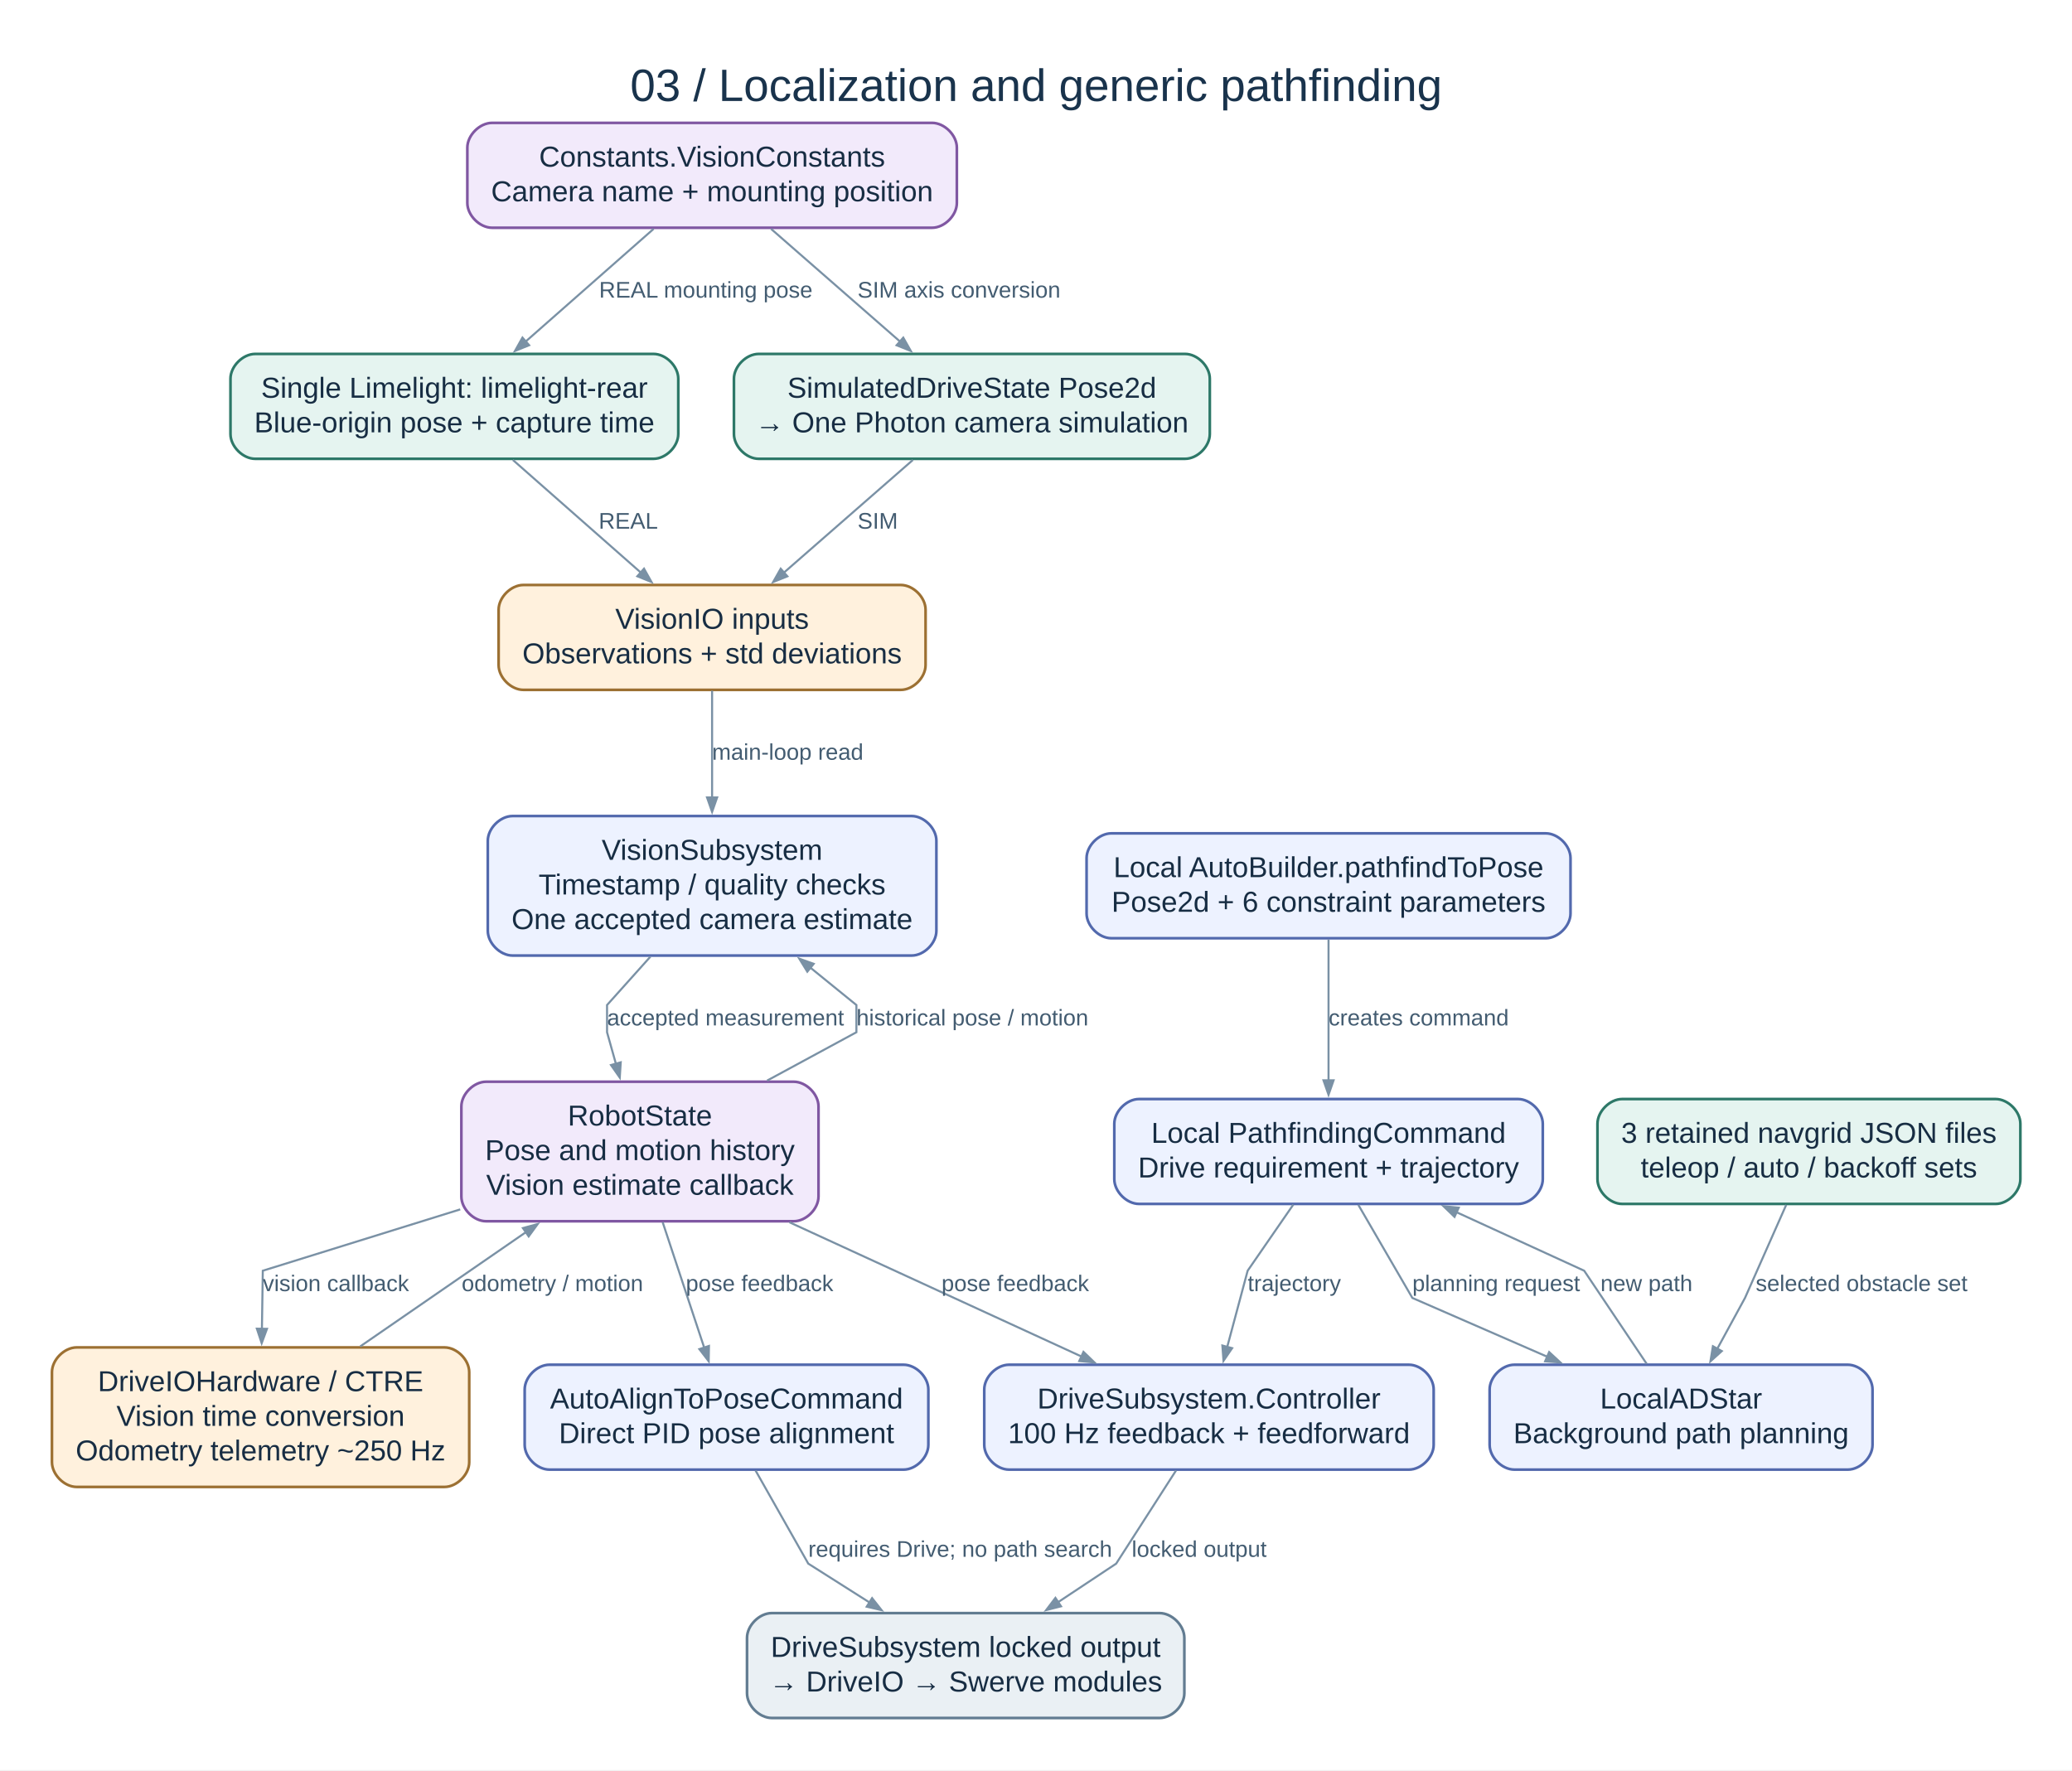
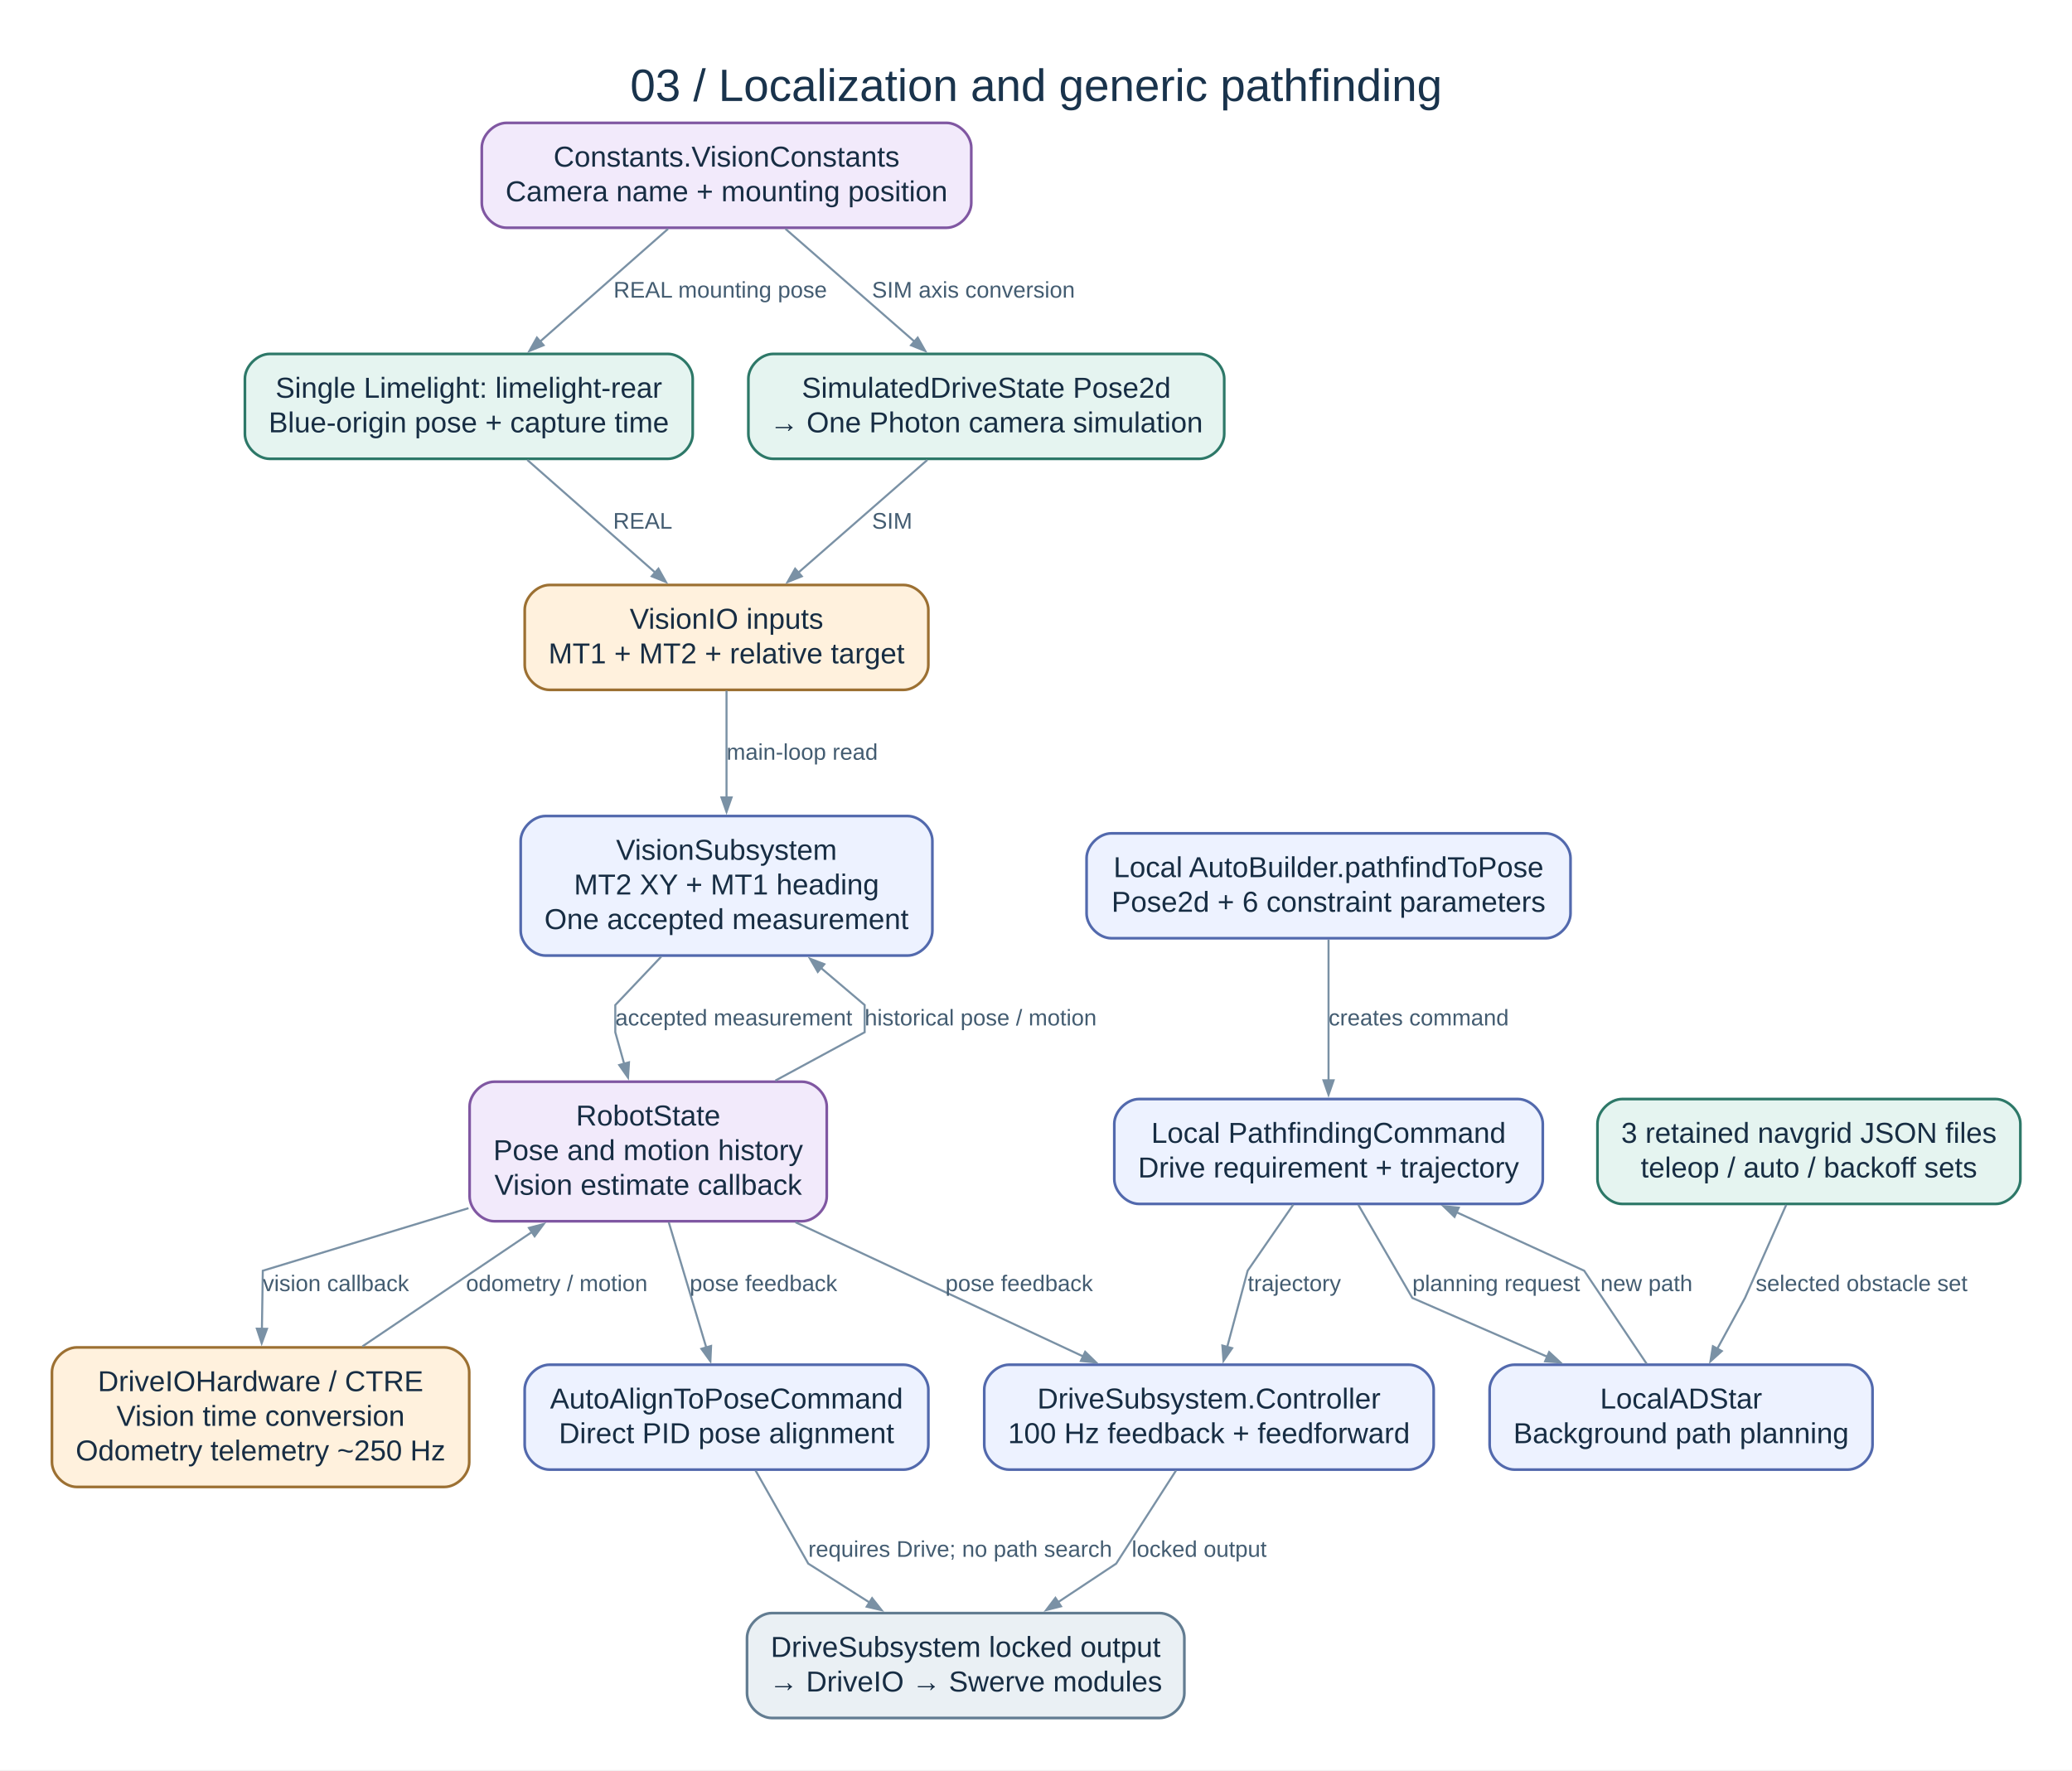
<svg xmlns="http://www.w3.org/2000/svg" width="1005pt" height="859pt" viewBox="0.00 0.00 1005.00 859.00">
  <g id="graph0" class="graph" transform="scale(1 1) rotate(0) translate(25.2 833.36)">
    <polygon fill="white" stroke="none" points="-25.2,25.2 -25.2,-833.36 979.96,-833.36 979.96,25.2 -25.2,25.2" />
    <text xml:space="preserve" text-anchor="middle" x="477.38" y="-784.36" font-family="Arial" font-size="22.00" fill="#19334c">03 / Localization and generic pathfinding</text>
    <g id="node1" class="node">
-       <path fill="#f2eafb" stroke="#8057a2" stroke-width="1.3" d="M426.91,-773.76C426.91,-773.76 213.48,-773.76 213.48,-773.76 207.48,-773.76 201.48,-767.76 201.48,-761.76 201.48,-761.76 201.48,-734.88 201.48,-734.88 201.48,-728.88 207.48,-722.88 213.48,-722.88 213.48,-722.88 426.91,-722.88 426.91,-722.88 432.91,-722.88 438.91,-728.88 438.91,-734.88 438.91,-734.88 438.91,-761.76 438.91,-761.76 438.91,-767.76 432.91,-773.76 426.91,-773.76" />
-       <text xml:space="preserve" text-anchor="middle" x="320.19" y="-752.52" font-family="Arial" font-size="14.00" fill="#172d43">Constants.VisionConstants</text>
-       <text xml:space="preserve" text-anchor="middle" x="320.19" y="-735.72" font-family="Arial" font-size="14.00" fill="#172d43">Camera name + mounting position</text>
+       <path fill="#f2eafb" stroke="#8057a2" stroke-width="1.3" d="M433.91,-773.76C433.91,-773.76 220.48,-773.76 220.48,-773.76 214.48,-773.76 208.48,-767.76 208.48,-761.76 208.48,-761.76 208.48,-734.88 208.48,-734.88 208.48,-728.88 214.48,-722.88 220.48,-722.88 220.48,-722.88 433.91,-722.88 433.91,-722.88 439.91,-722.88 445.91,-728.88 445.91,-734.88 445.91,-734.88 445.91,-761.76 445.91,-761.76 445.91,-767.76 439.91,-773.76 433.91,-773.76" />
+       <text xml:space="preserve" text-anchor="middle" x="327.19" y="-752.52" font-family="Arial" font-size="14.00" fill="#172d43">Constants.VisionConstants</text>
+       <text xml:space="preserve" text-anchor="middle" x="327.19" y="-735.72" font-family="Arial" font-size="14.00" fill="#172d43">Camera name + mounting position</text>
    </g>
    <g id="node2" class="node">
-       <path fill="#e5f4f0" stroke="#2d7868" stroke-width="1.3" d="M291.79,-661.68C291.79,-661.68 98.59,-661.68 98.59,-661.68 92.59,-661.68 86.59,-655.68 86.59,-649.68 86.59,-649.68 86.59,-622.8 86.59,-622.8 86.59,-616.8 92.59,-610.8 98.59,-610.8 98.59,-610.8 291.79,-610.8 291.79,-610.8 297.79,-610.8 303.79,-616.8 303.79,-622.8 303.79,-622.8 303.79,-649.68 303.79,-649.68 303.79,-655.68 297.79,-661.68 291.79,-661.68" />
-       <text xml:space="preserve" text-anchor="middle" x="195.19" y="-640.44" font-family="Arial" font-size="14.00" fill="#172d43">Single Limelight: limelight-rear</text>
-       <text xml:space="preserve" text-anchor="middle" x="195.19" y="-623.64" font-family="Arial" font-size="14.00" fill="#172d43">Blue-origin pose + capture time</text>
+       <path fill="#e5f4f0" stroke="#2d7868" stroke-width="1.3" d="M298.79,-661.68C298.79,-661.68 105.59,-661.68 105.59,-661.68 99.59,-661.68 93.59,-655.68 93.59,-649.68 93.59,-649.68 93.59,-622.8 93.59,-622.8 93.59,-616.8 99.59,-610.8 105.59,-610.8 105.59,-610.8 298.79,-610.8 298.79,-610.8 304.79,-610.8 310.79,-616.8 310.79,-622.8 310.79,-622.8 310.79,-649.68 310.79,-649.68 310.79,-655.68 304.79,-661.68 298.79,-661.68" />
+       <text xml:space="preserve" text-anchor="middle" x="202.19" y="-640.44" font-family="Arial" font-size="14.00" fill="#172d43">Single Limelight: limelight-rear</text>
+       <text xml:space="preserve" text-anchor="middle" x="202.19" y="-623.64" font-family="Arial" font-size="14.00" fill="#172d43">Blue-origin pose + capture time</text>
    </g>
    <g id="edge1" class="edge">
-       <path fill="none" stroke="#7a91a5" d="M291.83,-722.34C273.37,-706.09 249.18,-684.78 229.62,-667.56" />
-       <polygon fill="#7a91a5" stroke="#7a91a5" points="231.45,-665.91 224.58,-663.12 228.22,-669.59 231.45,-665.91" />
-       <text xml:space="preserve" text-anchor="middle" x="317.15" y="-688.98" font-family="Arial" font-size="11.00" fill="#435c71">REAL mounting pose</text>
+       <path fill="none" stroke="#7a91a5" d="M298.83,-722.34C280.37,-706.09 256.18,-684.78 236.62,-667.56" />
+       <polygon fill="#7a91a5" stroke="#7a91a5" points="238.45,-665.91 231.58,-663.12 235.22,-669.59 238.45,-665.91" />
+       <text xml:space="preserve" text-anchor="middle" x="324.15" y="-688.98" font-family="Arial" font-size="11.00" fill="#435c71">REAL mounting pose</text>
    </g>
    <g id="node3" class="node">
-       <path fill="#e5f4f0" stroke="#2d7868" stroke-width="1.3" d="M549.6,-661.68C549.6,-661.68 342.79,-661.68 342.79,-661.68 336.79,-661.68 330.79,-655.68 330.79,-649.68 330.79,-649.68 330.79,-622.8 330.79,-622.8 330.79,-616.8 336.79,-610.8 342.79,-610.8 342.79,-610.8 549.6,-610.8 549.6,-610.8 555.6,-610.8 561.6,-616.8 561.6,-622.8 561.6,-622.8 561.6,-649.68 561.6,-649.68 561.6,-655.68 555.6,-661.68 549.6,-661.68" />
-       <text xml:space="preserve" text-anchor="middle" x="446.19" y="-640.44" font-family="Arial" font-size="14.00" fill="#172d43">SimulatedDriveState Pose2d</text>
-       <text xml:space="preserve" text-anchor="middle" x="446.19" y="-623.64" font-family="Arial" font-size="14.00" fill="#172d43">→ One Photon camera simulation</text>
+       <path fill="#e5f4f0" stroke="#2d7868" stroke-width="1.3" d="M556.6,-661.68C556.6,-661.68 349.79,-661.68 349.79,-661.68 343.79,-661.68 337.79,-655.68 337.79,-649.68 337.79,-649.68 337.79,-622.8 337.79,-622.8 337.79,-616.8 343.79,-610.8 349.79,-610.8 349.79,-610.8 556.6,-610.8 556.6,-610.8 562.6,-610.8 568.6,-616.8 568.6,-622.8 568.6,-622.8 568.6,-649.68 568.6,-649.68 568.6,-655.68 562.6,-661.68 556.6,-661.68" />
+       <text xml:space="preserve" text-anchor="middle" x="453.19" y="-640.44" font-family="Arial" font-size="14.00" fill="#172d43">SimulatedDriveState Pose2d</text>
+       <text xml:space="preserve" text-anchor="middle" x="453.19" y="-623.64" font-family="Arial" font-size="14.00" fill="#172d43">→ One Photon camera simulation</text>
    </g>
    <g id="edge2" class="edge">
-       <path fill="none" stroke="#7a91a5" d="M348.79,-722.34C367.39,-706.09 391.78,-684.78 411.49,-667.56" />
-       <polygon fill="#7a91a5" stroke="#7a91a5" points="412.92,-669.57 416.58,-663.12 409.69,-665.88 412.92,-669.57" />
-       <text xml:space="preserve" text-anchor="middle" x="439.95" y="-688.98" font-family="Arial" font-size="11.00" fill="#435c71">SIM axis conversion</text>
+       <path fill="none" stroke="#7a91a5" d="M355.79,-722.34C374.39,-706.09 398.78,-684.78 418.49,-667.56" />
+       <polygon fill="#7a91a5" stroke="#7a91a5" points="419.92,-669.57 423.58,-663.12 416.69,-665.88 419.92,-669.57" />
+       <text xml:space="preserve" text-anchor="middle" x="446.95" y="-688.98" font-family="Arial" font-size="11.00" fill="#435c71">SIM axis conversion</text>
    </g>
    <g id="node4" class="node">
-       <path fill="#fff1dd" stroke="#9c7032" stroke-width="1.3" d="M411.74,-549.6C411.74,-549.6 228.65,-549.6 228.65,-549.6 222.65,-549.6 216.65,-543.6 216.65,-537.6 216.65,-537.6 216.65,-510.72 216.65,-510.72 216.65,-504.72 222.65,-498.72 228.65,-498.72 228.65,-498.72 411.74,-498.72 411.74,-498.72 417.74,-498.72 423.74,-504.72 423.74,-510.72 423.74,-510.72 423.74,-537.6 423.74,-537.6 423.74,-543.6 417.74,-549.6 411.74,-549.6" />
-       <text xml:space="preserve" text-anchor="middle" x="320.19" y="-528.36" font-family="Arial" font-size="14.00" fill="#172d43">VisionIO inputs</text>
-       <text xml:space="preserve" text-anchor="middle" x="320.19" y="-511.56" font-family="Arial" font-size="14.00" fill="#172d43">Observations + std deviations</text>
+       <path fill="#fff1dd" stroke="#9c7032" stroke-width="1.3" d="M413.08,-549.6C413.08,-549.6 241.31,-549.6 241.31,-549.6 235.31,-549.6 229.31,-543.6 229.31,-537.6 229.31,-537.6 229.31,-510.72 229.31,-510.72 229.31,-504.72 235.31,-498.72 241.31,-498.72 241.31,-498.72 413.08,-498.72 413.08,-498.72 419.08,-498.72 425.08,-504.72 425.08,-510.72 425.08,-510.72 425.08,-537.6 425.08,-537.6 425.08,-543.6 419.08,-549.6 413.08,-549.6" />
+       <text xml:space="preserve" text-anchor="middle" x="327.19" y="-528.36" font-family="Arial" font-size="14.00" fill="#172d43">VisionIO inputs</text>
+       <text xml:space="preserve" text-anchor="middle" x="327.19" y="-511.56" font-family="Arial" font-size="14.00" fill="#172d43">MT1 + MT2 + relative target</text>
    </g>
    <g id="edge3" class="edge">
-       <path fill="none" stroke="#7a91a5" d="M223.56,-610.26C242.02,-594.01 266.21,-572.7 285.77,-555.48" />
-       <polygon fill="#7a91a5" stroke="#7a91a5" points="287.17,-557.51 290.81,-551.04 283.93,-553.83 287.17,-557.51" />
-       <text xml:space="preserve" text-anchor="middle" x="279.55" y="-576.9" font-family="Arial" font-size="11.00" fill="#435c71">REAL</text>
+       <path fill="none" stroke="#7a91a5" d="M230.56,-610.26C249.02,-594.01 273.21,-572.7 292.77,-555.48" />
+       <polygon fill="#7a91a5" stroke="#7a91a5" points="294.17,-557.51 297.81,-551.04 290.93,-553.83 294.17,-557.51" />
+       <text xml:space="preserve" text-anchor="middle" x="286.55" y="-576.9" font-family="Arial" font-size="11.00" fill="#435c71">REAL</text>
    </g>
    <g id="edge4" class="edge">
-       <path fill="none" stroke="#7a91a5" d="M417.6,-610.26C399,-594.01 374.61,-572.7 354.9,-555.48" />
-       <polygon fill="#7a91a5" stroke="#7a91a5" points="356.7,-553.8 349.81,-551.04 353.47,-557.49 356.7,-553.8" />
-       <text xml:space="preserve" text-anchor="middle" x="400.52" y="-576.9" font-family="Arial" font-size="11.00" fill="#435c71">SIM</text>
+       <path fill="none" stroke="#7a91a5" d="M424.6,-610.26C406,-594.01 381.61,-572.7 361.9,-555.48" />
+       <polygon fill="#7a91a5" stroke="#7a91a5" points="363.7,-553.8 356.81,-551.04 360.47,-557.49 363.7,-553.8" />
+       <text xml:space="preserve" text-anchor="middle" x="407.52" y="-576.9" font-family="Arial" font-size="11.00" fill="#435c71">SIM</text>
    </g>
    <g id="node5" class="node">
-       <path fill="#edf2ff" stroke="#5269ad" stroke-width="1.3" d="M416.99,-437.52C416.99,-437.52 223.4,-437.52 223.4,-437.52 217.4,-437.52 211.4,-431.52 211.4,-425.52 211.4,-425.52 211.4,-381.84 211.4,-381.84 211.4,-375.84 217.4,-369.84 223.4,-369.84 223.4,-369.84 416.99,-369.84 416.99,-369.84 422.99,-369.84 428.99,-375.84 428.99,-381.84 428.99,-381.84 428.99,-425.52 428.99,-425.52 428.99,-431.52 422.99,-437.52 416.99,-437.52" />
-       <text xml:space="preserve" text-anchor="middle" x="320.19" y="-416.28" font-family="Arial" font-size="14.00" fill="#172d43">VisionSubsystem</text>
-       <text xml:space="preserve" text-anchor="middle" x="320.19" y="-399.48" font-family="Arial" font-size="14.00" fill="#172d43">Timestamp / quality checks</text>
-       <text xml:space="preserve" text-anchor="middle" x="320.19" y="-382.68" font-family="Arial" font-size="14.00" fill="#172d43">One accepted camera estimate</text>
+       <path fill="#edf2ff" stroke="#5269ad" stroke-width="1.3" d="M415.04,-437.52C415.04,-437.52 239.35,-437.52 239.35,-437.52 233.35,-437.52 227.35,-431.52 227.35,-425.52 227.35,-425.52 227.35,-381.84 227.35,-381.84 227.35,-375.84 233.35,-369.84 239.35,-369.84 239.35,-369.84 415.04,-369.84 415.04,-369.84 421.04,-369.84 427.04,-375.84 427.04,-381.84 427.04,-381.84 427.04,-425.52 427.04,-425.52 427.04,-431.52 421.04,-437.52 415.04,-437.52" />
+       <text xml:space="preserve" text-anchor="middle" x="327.19" y="-416.28" font-family="Arial" font-size="14.00" fill="#172d43">VisionSubsystem</text>
+       <text xml:space="preserve" text-anchor="middle" x="327.19" y="-399.48" font-family="Arial" font-size="14.00" fill="#172d43">MT2 XY + MT1 heading</text>
+       <text xml:space="preserve" text-anchor="middle" x="327.19" y="-382.68" font-family="Arial" font-size="14.00" fill="#172d43">One accepted measurement</text>
    </g>
    <g id="edge5" class="edge">
-       <path fill="none" stroke="#7a91a5" d="M320.19,-498.32C320.19,-483.28 320.19,-463.7 320.19,-446.34" />
-       <polygon fill="#7a91a5" stroke="#7a91a5" points="322.64,-446.54 320.19,-439.54 317.74,-446.54 322.64,-446.54" />
-       <text xml:space="preserve" text-anchor="middle" x="356.88" y="-464.82" font-family="Arial" font-size="11.00" fill="#435c71">main-loop read</text>
+       <path fill="none" stroke="#7a91a5" d="M327.19,-498.32C327.19,-483.28 327.19,-463.7 327.19,-446.34" />
+       <polygon fill="#7a91a5" stroke="#7a91a5" points="329.64,-446.54 327.19,-439.54 324.74,-446.54 329.64,-446.54" />
+       <text xml:space="preserve" text-anchor="middle" x="363.88" y="-464.82" font-family="Arial" font-size="11.00" fill="#435c71">main-loop read</text>
    </g>
    <g id="node6" class="node">
-       <path fill="#f2eafb" stroke="#8057a2" stroke-width="1.3" d="M359.81,-308.64C359.81,-308.64 210.58,-308.64 210.58,-308.64 204.58,-308.64 198.58,-302.64 198.58,-296.64 198.58,-296.64 198.58,-252.96 198.58,-252.96 198.58,-246.96 204.58,-240.96 210.58,-240.96 210.58,-240.96 359.81,-240.96 359.81,-240.96 365.81,-240.96 371.81,-246.96 371.81,-252.96 371.81,-252.96 371.81,-296.64 371.81,-296.64 371.81,-302.64 365.81,-308.64 359.81,-308.64" />
-       <text xml:space="preserve" text-anchor="middle" x="285.19" y="-287.4" font-family="Arial" font-size="14.00" fill="#172d43">RobotState</text>
-       <text xml:space="preserve" text-anchor="middle" x="285.19" y="-270.6" font-family="Arial" font-size="14.00" fill="#172d43">Pose and motion history</text>
-       <text xml:space="preserve" text-anchor="middle" x="285.19" y="-253.8" font-family="Arial" font-size="14.00" fill="#172d43">Vision estimate callback</text>
+       <path fill="#f2eafb" stroke="#8057a2" stroke-width="1.3" d="M363.81,-308.64C363.81,-308.64 214.58,-308.64 214.58,-308.64 208.58,-308.64 202.58,-302.64 202.58,-296.64 202.58,-296.64 202.58,-252.96 202.58,-252.96 202.58,-246.96 208.58,-240.96 214.58,-240.96 214.58,-240.96 363.81,-240.96 363.81,-240.96 369.81,-240.96 375.81,-246.96 375.81,-252.96 375.81,-252.96 375.81,-296.64 375.81,-296.64 375.81,-302.64 369.81,-308.64 363.81,-308.64" />
+       <text xml:space="preserve" text-anchor="middle" x="289.19" y="-287.4" font-family="Arial" font-size="14.00" fill="#172d43">RobotState</text>
+       <text xml:space="preserve" text-anchor="middle" x="289.19" y="-270.6" font-family="Arial" font-size="14.00" fill="#172d43">Pose and motion history</text>
+       <text xml:space="preserve" text-anchor="middle" x="289.19" y="-253.8" font-family="Arial" font-size="14.00" fill="#172d43">Vision estimate callback</text>
    </g>
    <g id="edge7" class="edge">
-       <path fill="none" stroke="#7a91a5" d="M290.26,-369.29C279.17,-356.91 269.24,-345.84 269.24,-345.84 269.24,-345.84 269.24,-332.64 269.24,-332.64 269.24,-332.64 271.1,-326.02 273.55,-317.29" />
-       <polygon fill="#7a91a5" stroke="#7a91a5" points="275.88,-318.05 275.41,-310.65 271.16,-316.73 275.88,-318.05" />
-       <text xml:space="preserve" text-anchor="middle" x="326.72" y="-335.94" font-family="Arial" font-size="11.00" fill="#435c71">accepted measurement</text>
+       <path fill="none" stroke="#7a91a5" d="M295.5,-369.29C283.75,-356.91 273.24,-345.84 273.24,-345.84 273.24,-345.84 273.24,-332.64 273.24,-332.64 273.24,-332.64 275.1,-326.02 277.55,-317.29" />
+       <polygon fill="#7a91a5" stroke="#7a91a5" points="279.88,-318.05 279.41,-310.65 275.16,-316.73 279.88,-318.05" />
+       <text xml:space="preserve" text-anchor="middle" x="330.72" y="-335.94" font-family="Arial" font-size="11.00" fill="#435c71">accepted measurement</text>
    </g>
    <g id="edge6" class="edge">
-       <path fill="none" stroke="#7a91a5" d="M346.88,-309.19C369.74,-321.57 390.19,-332.64 390.19,-332.64 390.19,-332.64 390.19,-345.84 390.19,-345.84 390.19,-345.84 380.12,-354.02 367.62,-364.17" />
-       <polygon fill="#7a91a5" stroke="#7a91a5" points="366.38,-362.02 362.49,-368.33 369.47,-365.82 366.38,-362.02" />
-       <text xml:space="preserve" text-anchor="middle" x="446.44" y="-335.94" font-family="Arial" font-size="11.00" fill="#435c71">historical pose / motion</text>
+       <path fill="none" stroke="#7a91a5" d="M350.88,-309.19C373.74,-321.57 394.19,-332.64 394.19,-332.64 394.19,-332.64 394.19,-345.84 394.19,-345.84 394.19,-345.84 384.73,-353.87 372.91,-363.9" />
+       <polygon fill="#7a91a5" stroke="#7a91a5" points="371.46,-361.91 367.71,-368.31 374.63,-365.65 371.46,-361.91" />
+       <text xml:space="preserve" text-anchor="middle" x="450.44" y="-335.94" font-family="Arial" font-size="11.00" fill="#435c71">historical pose / motion</text>
    </g>
    <g id="node7" class="node">
      <path fill="#fff1dd" stroke="#9c7032" stroke-width="1.3" d="M190.39,-179.76C190.39,-179.76 12,-179.76 12,-179.76 6,-179.76 0,-173.76 0,-167.76 0,-167.76 0,-124.08 0,-124.08 0,-118.08 6,-112.08 12,-112.08 12,-112.08 190.39,-112.08 190.39,-112.08 196.39,-112.08 202.39,-118.08 202.39,-124.08 202.39,-124.08 202.39,-167.76 202.39,-167.76 202.39,-173.76 196.39,-179.76 190.39,-179.76" />
      <text xml:space="preserve" text-anchor="middle" x="101.19" y="-158.52" font-family="Arial" font-size="14.00" fill="#172d43">DriveIOHardware / CTRE</text>
      <text xml:space="preserve" text-anchor="middle" x="101.19" y="-141.72" font-family="Arial" font-size="14.00" fill="#172d43">Vision time conversion</text>
      <text xml:space="preserve" text-anchor="middle" x="101.19" y="-124.92" font-family="Arial" font-size="14.00" fill="#172d43">Odometry telemetry ~250 Hz</text>
    </g>
    <g id="edge8" class="edge">
-       <path fill="none" stroke="#7a91a5" d="M198.02,-246.71C150.91,-232.07 102.27,-216.96 102.27,-216.96 102.27,-216.96 102.07,-203.7 101.84,-188.72" />
+       <path fill="none" stroke="#7a91a5" d="M202.03,-247.29C153.3,-232.48 102.27,-216.96 102.27,-216.96 102.27,-216.96 102.07,-203.7 101.84,-188.72" />
      <polygon fill="#7a91a5" stroke="#7a91a5" points="104.29,-188.77 101.73,-181.81 99.39,-188.85 104.29,-188.77" />
      <text xml:space="preserve" text-anchor="middle" x="137.73" y="-207.06" font-family="Arial" font-size="11.00" fill="#435c71">vision callback</text>
    </g>
    <g id="node12" class="node">
      <path fill="#edf2ff" stroke="#5269ad" stroke-width="1.3" d="M658.19,-171.36C658.19,-171.36 464.2,-171.36 464.2,-171.36 458.2,-171.36 452.2,-165.36 452.2,-159.36 452.2,-159.36 452.2,-132.48 452.2,-132.48 452.2,-126.48 458.2,-120.48 464.2,-120.48 464.2,-120.48 658.19,-120.48 658.19,-120.48 664.19,-120.48 670.19,-126.48 670.19,-132.48 670.19,-132.48 670.19,-159.36 670.19,-159.36 670.19,-165.36 664.19,-171.36 658.19,-171.36" />
      <text xml:space="preserve" text-anchor="middle" x="561.19" y="-150.12" font-family="Arial" font-size="14.00" fill="#172d43">DriveSubsystem.Controller</text>
      <text xml:space="preserve" text-anchor="middle" x="561.19" y="-133.32" font-family="Arial" font-size="14.00" fill="#172d43">100 Hz feedback + feedforward</text>
    </g>
    <g id="edge15" class="edge">
-       <path fill="none" stroke="#7a91a5" d="M357.71,-240.46C401.76,-220.21 457.41,-194.63 499.37,-175.34" />
-       <polygon fill="#7a91a5" stroke="#7a91a5" points="500.33,-177.6 505.67,-172.45 498.28,-173.14 500.33,-177.6" />
-       <text xml:space="preserve" text-anchor="middle" x="467.25" y="-207.06" font-family="Arial" font-size="11.00" fill="#435c71">pose feedback</text>
+       <path fill="none" stroke="#7a91a5" d="M360.66,-240.46C404.07,-220.21 458.91,-194.63 500.27,-175.34" />
+       <polygon fill="#7a91a5" stroke="#7a91a5" points="501.15,-177.63 506.45,-172.45 499.07,-173.19 501.15,-177.63" />
+       <text xml:space="preserve" text-anchor="middle" x="469.13" y="-207.06" font-family="Arial" font-size="11.00" fill="#435c71">pose feedback</text>
    </g>
    <g id="node13" class="node">
      <path fill="#edf2ff" stroke="#5269ad" stroke-width="1.3" d="M413.09,-171.36C413.09,-171.36 241.29,-171.36 241.29,-171.36 235.29,-171.36 229.29,-165.36 229.29,-159.36 229.29,-159.36 229.29,-132.48 229.29,-132.48 229.29,-126.48 235.29,-120.48 241.29,-120.48 241.29,-120.48 413.09,-120.48 413.09,-120.48 419.09,-120.48 425.09,-126.48 425.09,-132.48 425.09,-132.48 425.09,-159.36 425.09,-159.36 425.09,-165.36 419.09,-171.36 413.09,-171.36" />
      <text xml:space="preserve" text-anchor="middle" x="327.19" y="-150.12" font-family="Arial" font-size="14.00" fill="#172d43">AutoAlignToPoseCommand</text>
      <text xml:space="preserve" text-anchor="middle" x="327.19" y="-133.32" font-family="Arial" font-size="14.00" fill="#172d43">Direct PID pose alignment</text>
    </g>
    <g id="edge17" class="edge">
-       <path fill="none" stroke="#7a91a5" d="M296.23,-240.46C302.45,-221.66 310.2,-198.26 316.39,-179.57" />
-       <polygon fill="#7a91a5" stroke="#7a91a5" points="318.67,-180.47 318.54,-173.05 314.02,-178.93 318.67,-180.47" />
-       <text xml:space="preserve" text-anchor="middle" x="343.23" y="-207.06" font-family="Arial" font-size="11.00" fill="#435c71">pose feedback</text>
+       <path fill="none" stroke="#7a91a5" d="M299.18,-240.46C304.81,-221.66 311.82,-198.26 317.41,-179.57" />
+       <polygon fill="#7a91a5" stroke="#7a91a5" points="319.7,-180.47 319.36,-173.06 315.01,-179.07 319.7,-180.47" />
+       <text xml:space="preserve" text-anchor="middle" x="345.11" y="-207.06" font-family="Arial" font-size="11.00" fill="#435c71">pose feedback</text>
    </g>
    <g id="edge9" class="edge">
-       <path fill="none" stroke="#7a91a5" d="M149.53,-180.25C174.26,-197.31 204.47,-218.13 230.1,-235.81" />
-       <polygon fill="#7a91a5" stroke="#7a91a5" points="228.45,-237.65 235.6,-239.6 231.23,-233.61 228.45,-237.65" />
-       <text xml:space="preserve" text-anchor="middle" x="242.73" y="-207.06" font-family="Arial" font-size="11.00" fill="#435c71">odometry / motion</text>
+       <path fill="none" stroke="#7a91a5" d="M150.58,-180.25C175.85,-197.31 206.71,-218.13 232.9,-235.81" />
+       <polygon fill="#7a91a5" stroke="#7a91a5" points="231.37,-237.73 238.54,-239.62 234.11,-233.67 231.37,-237.73" />
+       <text xml:space="preserve" text-anchor="middle" x="244.85" y="-207.06" font-family="Arial" font-size="11.00" fill="#435c71">odometry / motion</text>
    </g>
    <g id="node8" class="node">
      <path fill="#edf2ff" stroke="#5269ad" stroke-width="1.3" d="M724.56,-429.12C724.56,-429.12 513.83,-429.12 513.83,-429.12 507.83,-429.12 501.83,-423.12 501.83,-417.12 501.83,-417.12 501.83,-390.24 501.83,-390.24 501.83,-384.24 507.83,-378.24 513.83,-378.24 513.83,-378.24 724.56,-378.24 724.56,-378.24 730.56,-378.24 736.56,-384.24 736.56,-390.24 736.56,-390.24 736.56,-417.12 736.56,-417.12 736.56,-423.12 730.56,-429.12 724.56,-429.12" />
      <text xml:space="preserve" text-anchor="middle" x="619.19" y="-407.88" font-family="Arial" font-size="14.00" fill="#172d43">Local AutoBuilder.pathfindToPose</text>
      <text xml:space="preserve" text-anchor="middle" x="619.19" y="-391.08" font-family="Arial" font-size="14.00" fill="#172d43">Pose2d + 6 constraint parameters</text>
    </g>
    <g id="node11" class="node">
      <path fill="#edf2ff" stroke="#5269ad" stroke-width="1.3" d="M711.11,-300.24C711.11,-300.24 527.28,-300.24 527.28,-300.24 521.28,-300.24 515.28,-294.24 515.28,-288.24 515.28,-288.24 515.28,-261.36 515.28,-261.36 515.28,-255.36 521.28,-249.36 527.28,-249.36 527.28,-249.36 711.11,-249.36 711.11,-249.36 717.11,-249.36 723.11,-255.36 723.11,-261.36 723.11,-261.36 723.11,-288.24 723.11,-288.24 723.11,-294.24 717.11,-300.24 711.11,-300.24" />
      <text xml:space="preserve" text-anchor="middle" x="619.19" y="-279" font-family="Arial" font-size="14.00" fill="#172d43">Local PathfindingCommand</text>
      <text xml:space="preserve" text-anchor="middle" x="619.19" y="-262.2" font-family="Arial" font-size="14.00" fill="#172d43">Drive requirement + trajectory</text>
    </g>
    <g id="edge11" class="edge">
      <path fill="none" stroke="#7a91a5" d="M619.19,-377.61C619.19,-358.06 619.19,-330.72 619.19,-309.3" />
      <polygon fill="#7a91a5" stroke="#7a91a5" points="621.64,-309.33 619.19,-302.33 616.74,-309.33 621.64,-309.33" />
      <text xml:space="preserve" text-anchor="middle" x="662.91" y="-335.94" font-family="Arial" font-size="11.00" fill="#435c71">creates command</text>
    </g>
    <g id="node9" class="node">
      <path fill="#e5f4f0" stroke="#2d7868" stroke-width="1.3" d="M942.76,-300.24C942.76,-300.24 761.63,-300.24 761.63,-300.24 755.63,-300.24 749.63,-294.24 749.63,-288.24 749.63,-288.24 749.63,-261.36 749.63,-261.36 749.63,-255.36 755.63,-249.36 761.63,-249.36 761.63,-249.36 942.76,-249.36 942.76,-249.36 948.76,-249.36 954.76,-255.36 954.76,-261.36 954.76,-261.36 954.76,-288.24 954.76,-288.24 954.76,-294.24 948.76,-300.24 942.76,-300.24" />
      <text xml:space="preserve" text-anchor="middle" x="852.19" y="-279" font-family="Arial" font-size="14.00" fill="#172d43">3 retained navgrid JSON files</text>
      <text xml:space="preserve" text-anchor="middle" x="852.19" y="-262.2" font-family="Arial" font-size="14.00" fill="#172d43">teleop / auto / backoff sets</text>
    </g>
    <g id="node10" class="node">
      <path fill="#edf2ff" stroke="#5269ad" stroke-width="1.3" d="M871.05,-171.36C871.05,-171.36 709.33,-171.36 709.33,-171.36 703.33,-171.36 697.33,-165.36 697.33,-159.36 697.33,-159.36 697.33,-132.48 697.33,-132.48 697.33,-126.48 703.33,-120.48 709.33,-120.48 709.33,-120.48 871.05,-120.48 871.05,-120.48 877.05,-120.48 883.05,-126.48 883.05,-132.48 883.05,-132.48 883.05,-159.36 883.05,-159.36 883.05,-165.36 877.05,-171.36 871.05,-171.36" />
      <text xml:space="preserve" text-anchor="middle" x="790.19" y="-150.12" font-family="Arial" font-size="14.00" fill="#172d43">LocalADStar</text>
      <text xml:space="preserve" text-anchor="middle" x="790.19" y="-133.32" font-family="Arial" font-size="14.00" fill="#172d43">Background path planning</text>
    </g>
    <g id="edge10" class="edge">
      <path fill="none" stroke="#7a91a5" d="M841.18,-248.91C832.27,-228.78 821.19,-203.76 821.19,-203.76 821.19,-203.76 814.69,-191.83 807.64,-178.9" />
      <polygon fill="#7a91a5" stroke="#7a91a5" points="809.93,-177.99 804.43,-173.01 805.63,-180.33 809.93,-177.99" />
      <text xml:space="preserve" text-anchor="middle" x="877.75" y="-207.06" font-family="Arial" font-size="11.00" fill="#435c71">selected obstacle set</text>
    </g>
    <g id="edge13" class="edge">
      <path fill="none" stroke="#7a91a5" d="M773.49,-171.81C759.98,-191.94 743.19,-216.96 743.19,-216.96 743.19,-216.96 712.09,-231.22 681.03,-245.45" />
      <polygon fill="#7a91a5" stroke="#7a91a5" points="680.3,-243.09 674.96,-248.24 682.34,-247.55 680.3,-243.09" />
      <text xml:space="preserve" text-anchor="middle" x="773.4" y="-207.06" font-family="Arial" font-size="11.00" fill="#435c71">new path</text>
    </g>
    <g id="edge12" class="edge">
      <path fill="none" stroke="#7a91a5" d="M633.64,-248.91C645.33,-228.78 659.85,-203.76 659.85,-203.76 659.85,-203.76 692.83,-189.38 725.61,-175.09" />
      <polygon fill="#7a91a5" stroke="#7a91a5" points="726.2,-177.5 731.64,-172.46 724.24,-173.01 726.2,-177.5" />
      <text xml:space="preserve" text-anchor="middle" x="700.52" y="-207.06" font-family="Arial" font-size="11.00" fill="#435c71">planning request</text>
    </g>
    <g id="edge14" class="edge">
      <path fill="none" stroke="#7a91a5" d="M602.1,-249.03C591.53,-233.72 579.96,-216.96 579.96,-216.96 579.96,-216.96 574.92,-198.15 570.06,-180.02" />
      <polygon fill="#7a91a5" stroke="#7a91a5" points="572.43,-179.4 568.25,-173.27 567.7,-180.67 572.43,-179.4" />
      <text xml:space="preserve" text-anchor="middle" x="602.58" y="-207.06" font-family="Arial" font-size="11.00" fill="#435c71">trajectory</text>
    </g>
    <g id="node14" class="node">
      <path fill="#eaf0f4" stroke="#627c91" stroke-width="1.3" d="M537.26,-50.88C537.26,-50.88 349.13,-50.88 349.13,-50.88 343.13,-50.88 337.13,-44.88 337.13,-38.88 337.13,-38.88 337.13,-12 337.13,-12 337.13,-6 343.13,0 349.13,0 349.13,0 537.26,0 537.26,0 543.26,0 549.26,-6 549.26,-12 549.26,-12 549.26,-38.88 549.26,-38.88 549.26,-44.88 543.26,-50.88 537.26,-50.88" />
      <text xml:space="preserve" text-anchor="middle" x="443.19" y="-29.64" font-family="Arial" font-size="14.00" fill="#172d43">DriveSubsystem locked output</text>
      <text xml:space="preserve" text-anchor="middle" x="443.19" y="-12.84" font-family="Arial" font-size="14.00" fill="#172d43">→ DriveIO → Swerve modules</text>
    </g>
    <g id="edge16" class="edge">
      <path fill="none" stroke="#7a91a5" d="M545.2,-120.03C532.27,-99.9 516.19,-74.88 516.19,-74.88 516.19,-74.88 503.11,-66.19 488.01,-56.18" />
      <polygon fill="#7a91a5" stroke="#7a91a5" points="489.43,-54.18 482.24,-52.35 486.72,-58.26 489.43,-54.18" />
      <text xml:space="preserve" text-anchor="middle" x="556.46" y="-78.18" font-family="Arial" font-size="11.00" fill="#435c71">locked output</text>
    </g>
    <g id="edge18" class="edge">
      <path fill="none" stroke="#7a91a5" d="M341.28,-120.03C352.68,-99.9 366.84,-74.88 366.84,-74.88 366.84,-74.88 380.78,-66.04 396.75,-55.91" />
      <polygon fill="#7a91a5" stroke="#7a91a5" points="397.8,-58.14 402.4,-52.32 395.18,-54 397.8,-58.14" />
      <text xml:space="preserve" text-anchor="middle" x="440.52" y="-78.18" font-family="Arial" font-size="11.00" fill="#435c71">requires Drive; no path search</text>
    </g>
  </g>
</svg>
